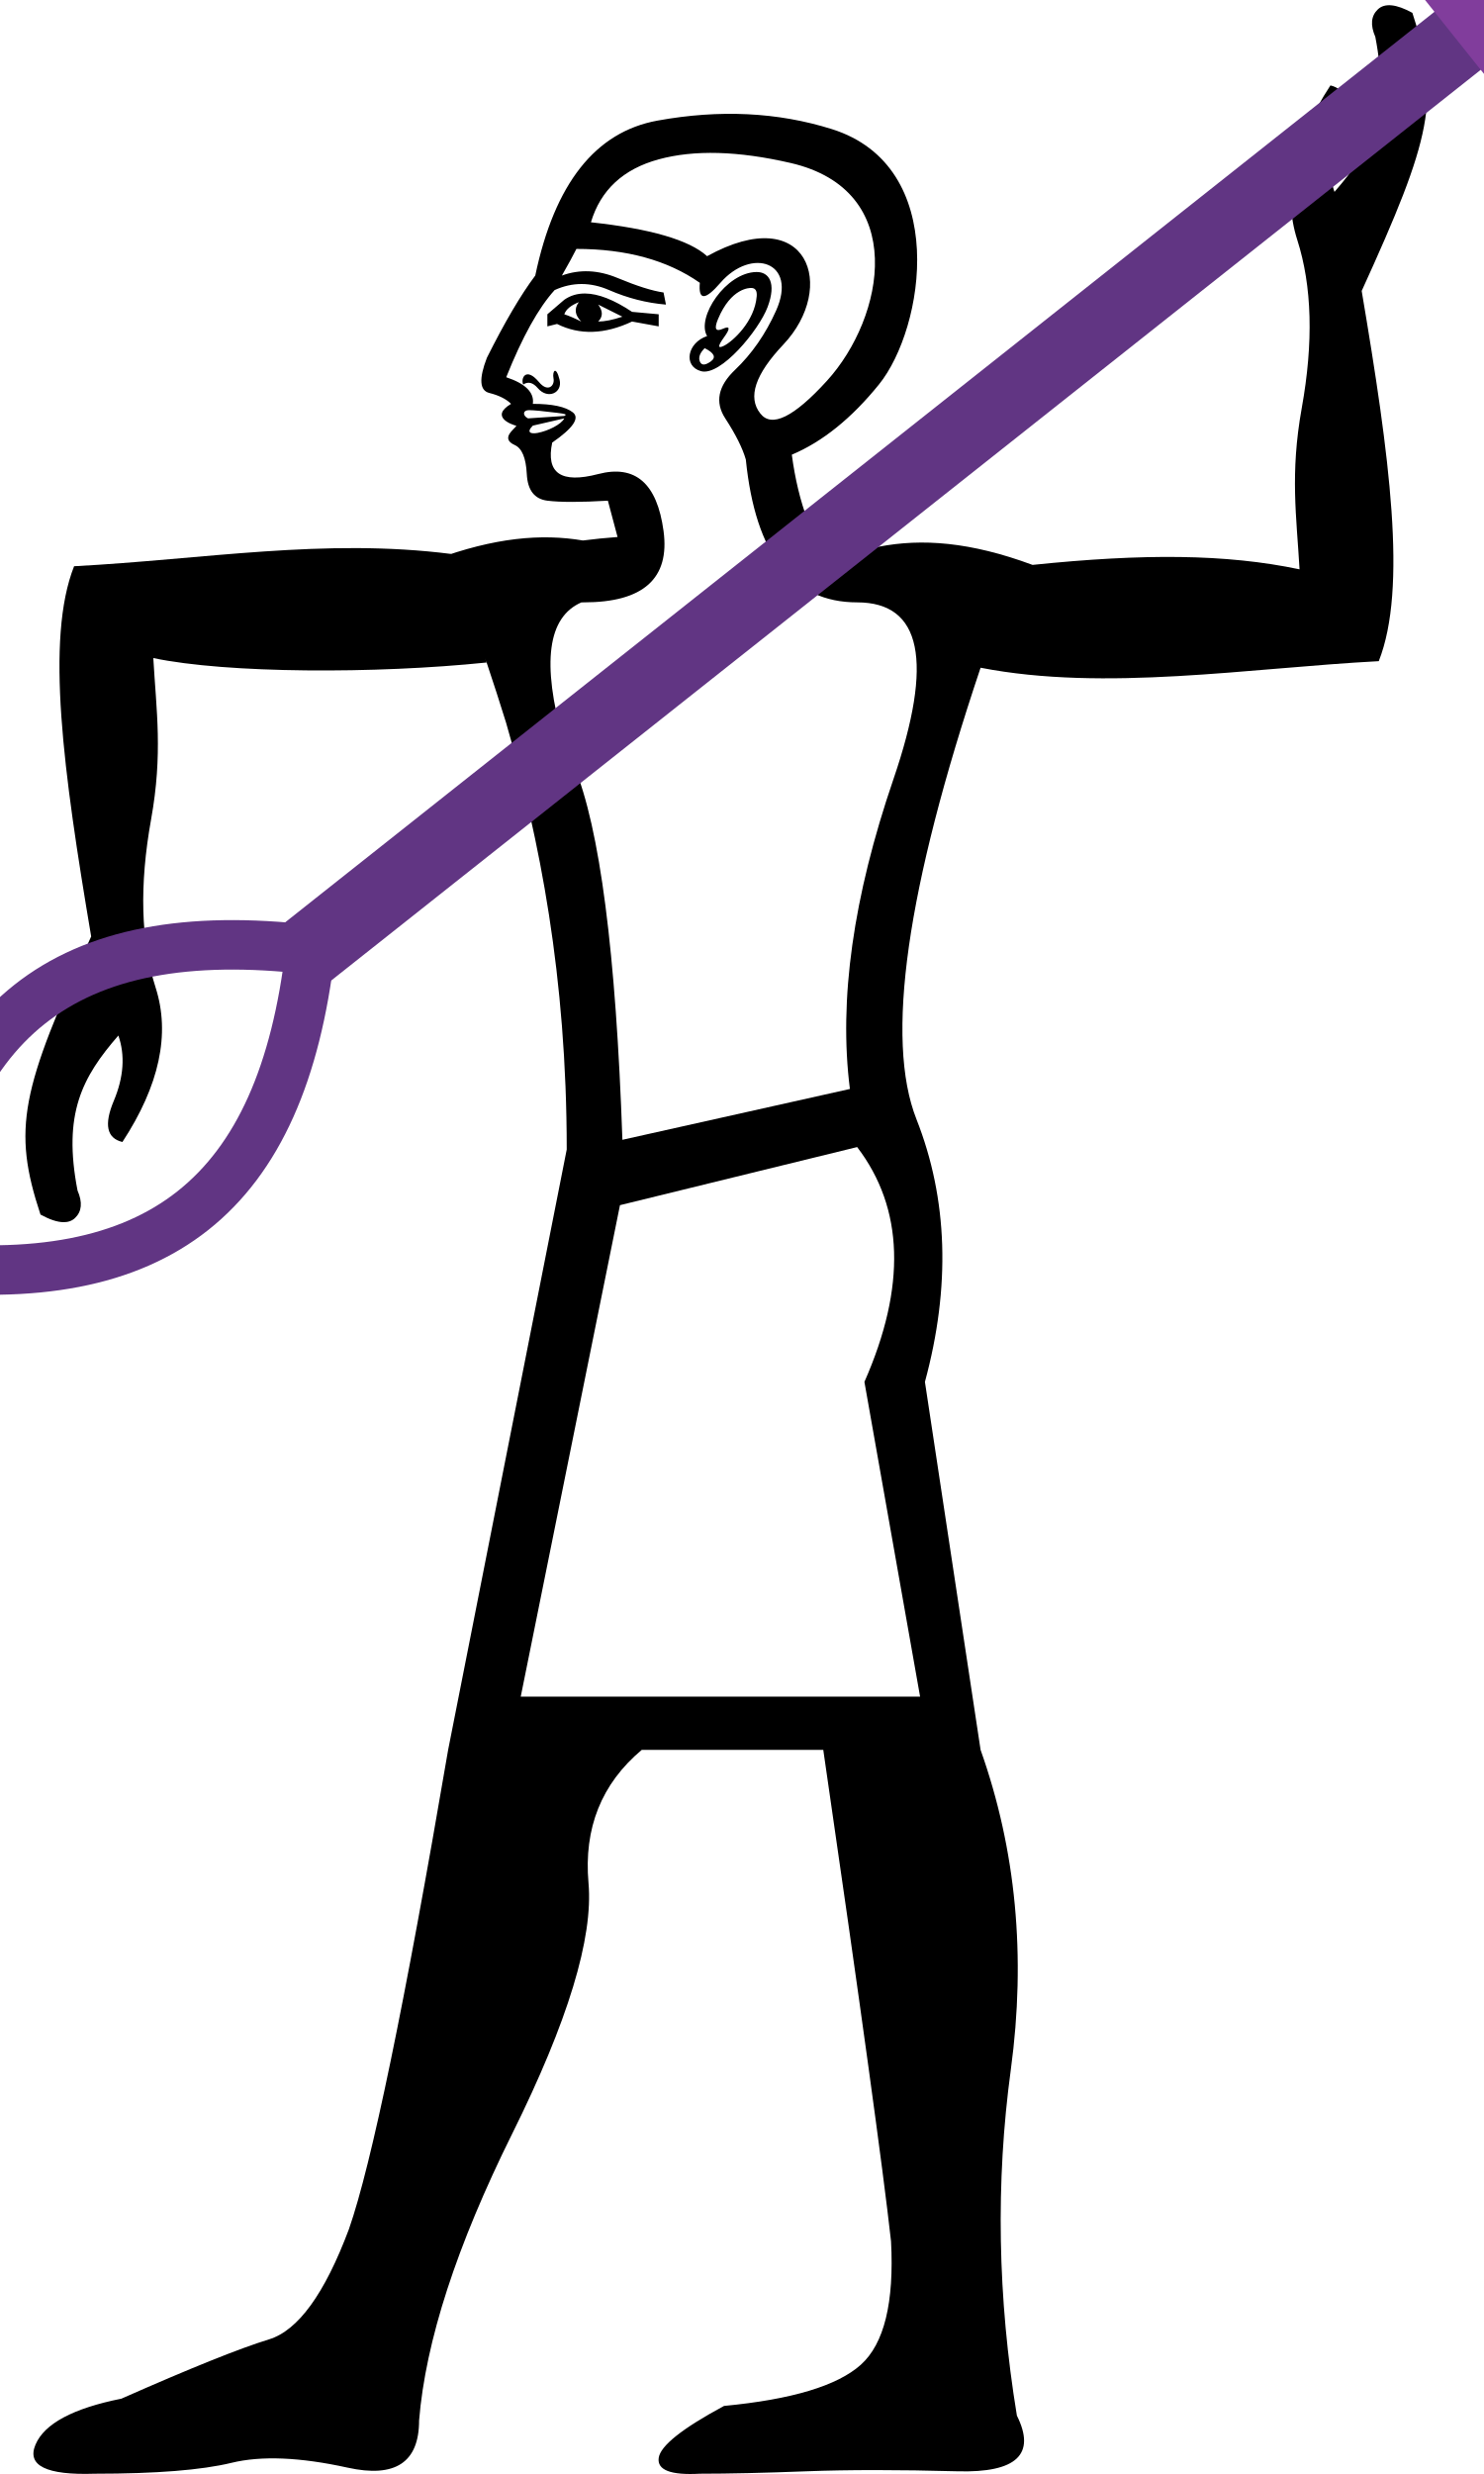
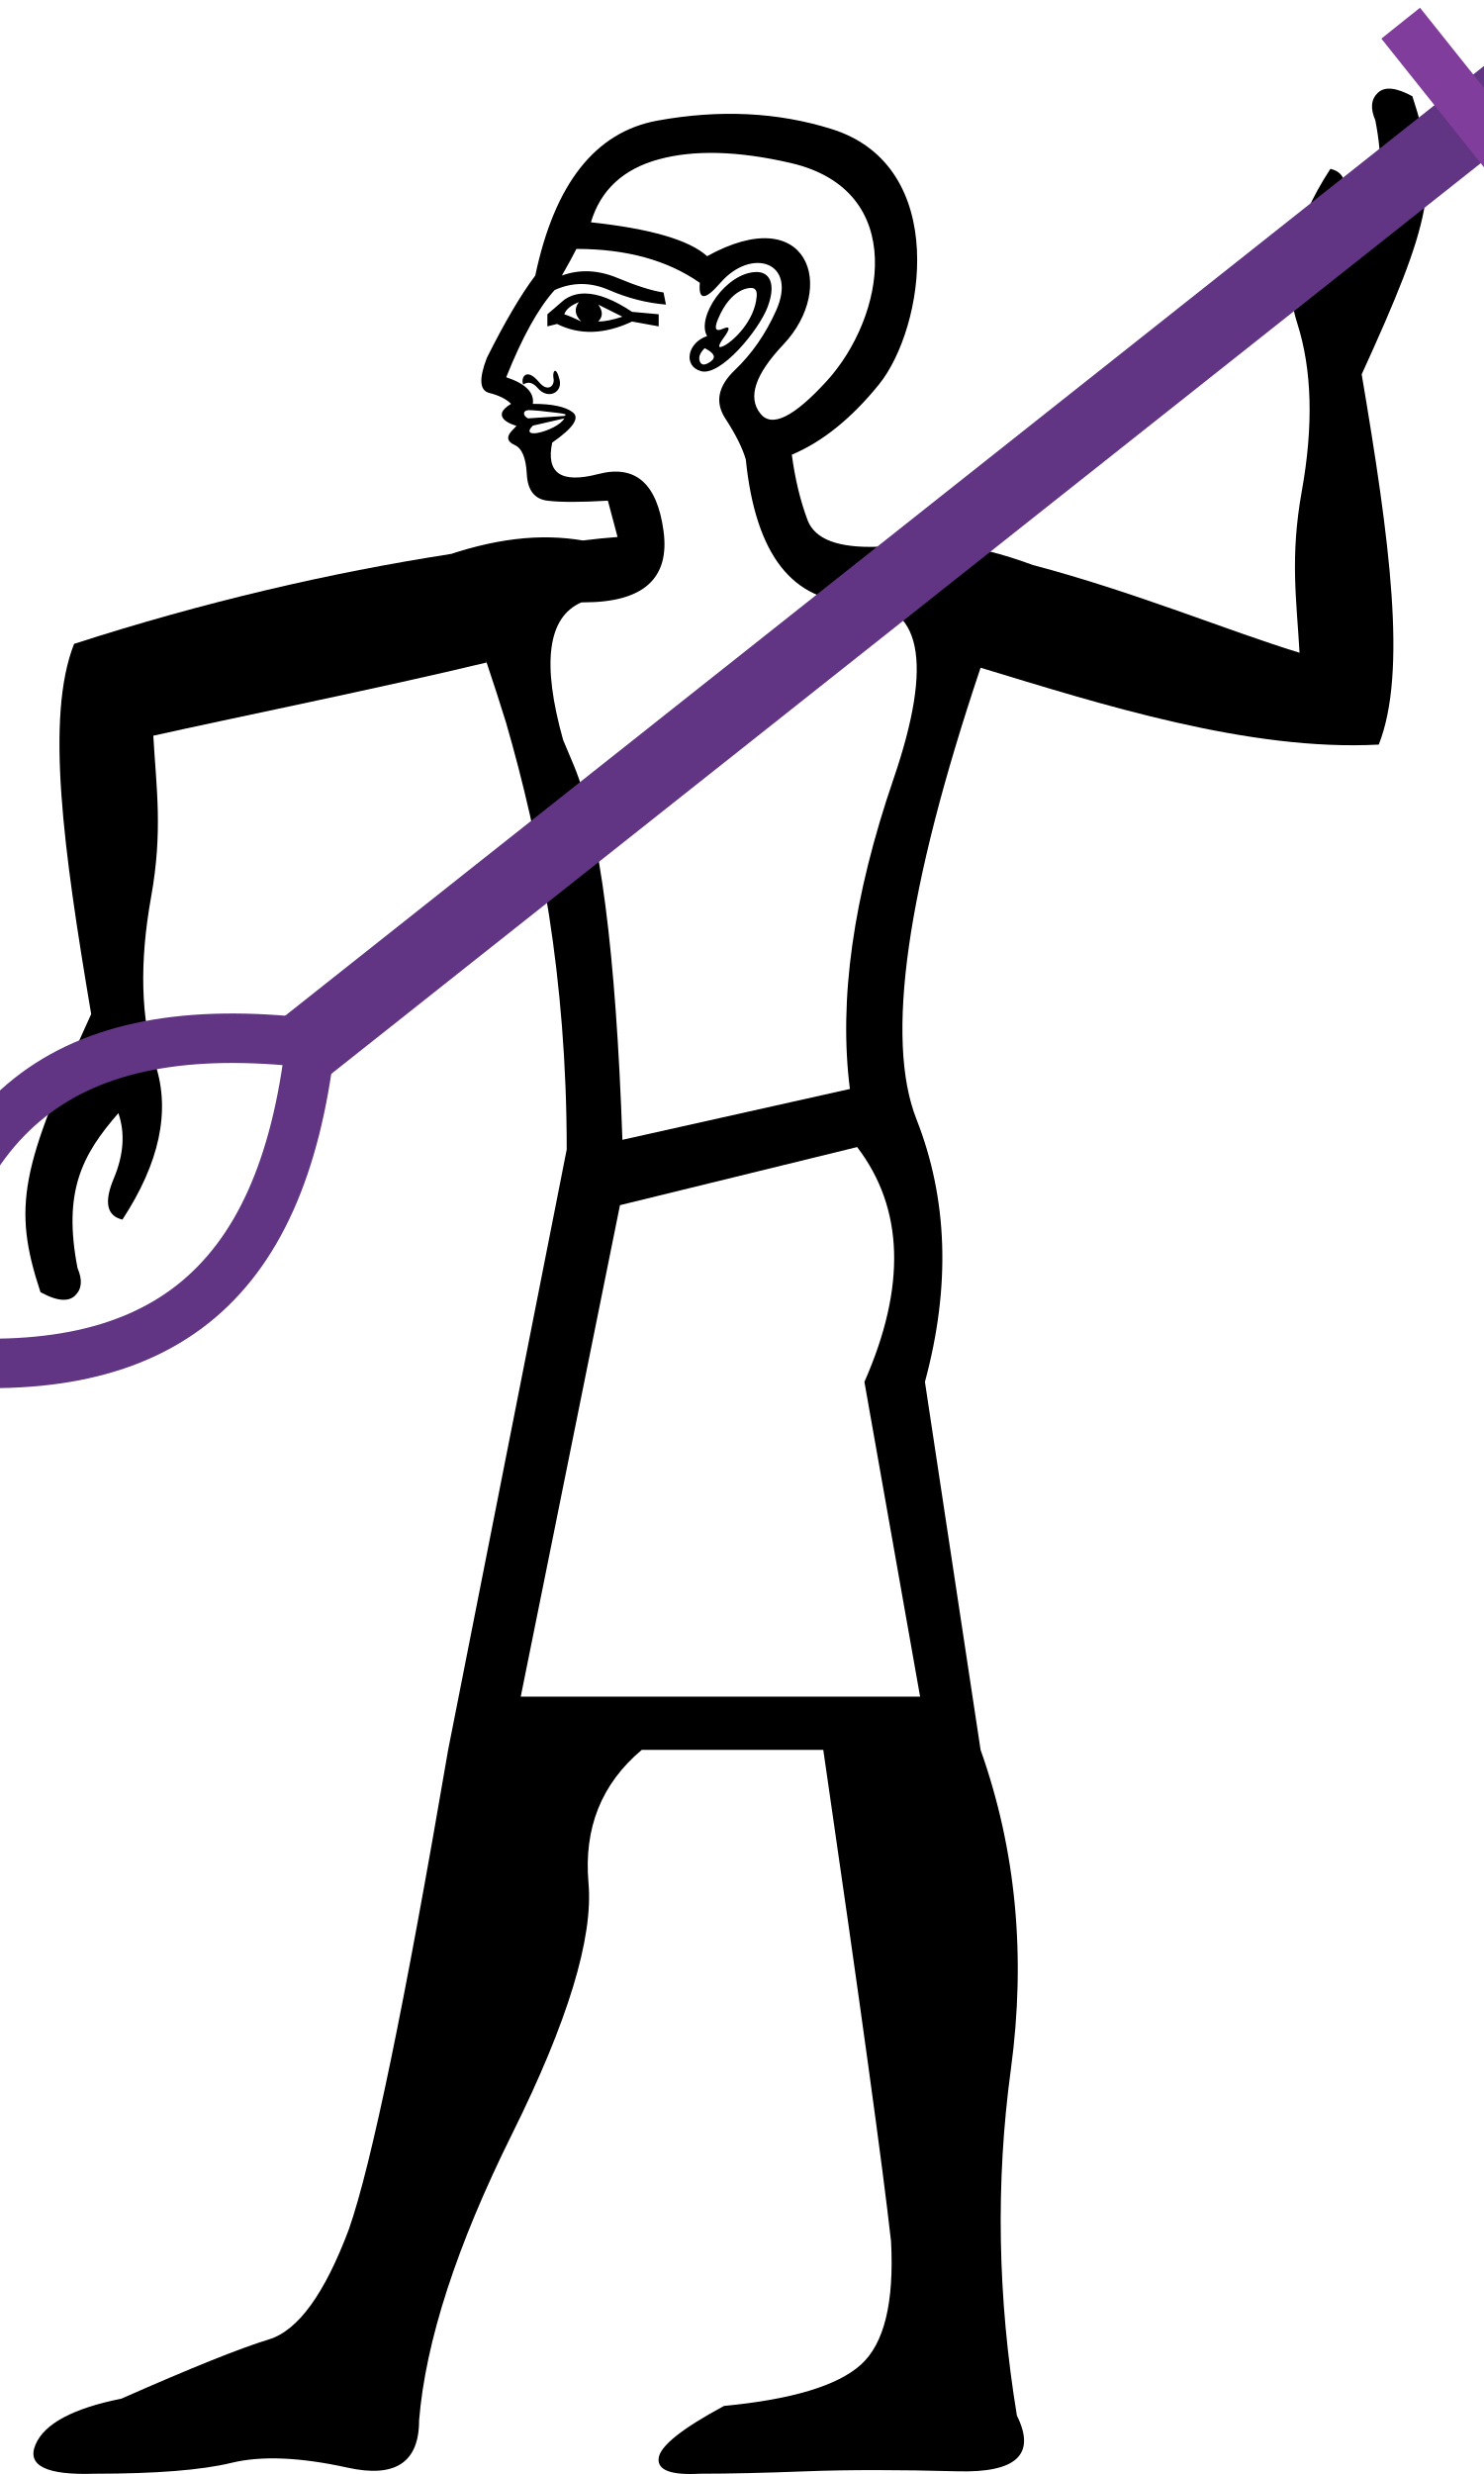
<svg xmlns="http://www.w3.org/2000/svg" width="600" height="1000" version="1.1" id="svg1">
  <defs id="defs1" />
-   <path id="path1" style="fill:#000000;stroke:none;stroke-width:1" d="m 196.75,267.788 c 2.812,8.374 5.436,16.497 7.872,24.37 13.548,46.846 24.513,102.667 24.513,172.469 l -47.949,242.677 c -17.614,103.072 -30.987,167.655 -40.12,193.75 -9.785,26.094 -20.55,40.935 -32.292,44.523 -11.742,3.588 -31.638,11.58 -59.69,23.975 -19.571,3.914 -31.151,10.111 -34.739,18.592 -3.588,8.481 4.404,12.395 23.975,11.742 24.79,0 43.218,-1.467 55.287,-4.403 12.069,-2.936 27.725,-2.284 46.969,1.956 19.245,4.24 28.868,-2.12 28.868,-19.082 2.609,-31.965 15.167,-70.618 37.673,-115.956 22.506,-45.339 32.781,-79.098 30.824,-101.278 -1.957,-22.18 5.219,-40.119 21.528,-53.818 h 73.39 c 15.004,103.072 24.137,169.286 27.399,198.642 1.305,24.789 -2.773,41.423 -12.232,49.904 -9.459,8.481 -27.888,14.026 -55.287,16.635 -16.961,9.133 -25.769,16.147 -26.421,21.04 -0.652,4.893 4.893,7.012 16.635,6.359 11.742,0 26.095,-0.326 43.056,-0.978 16.961,-0.652 37.347,-0.652 61.158,0 23.811,0.652 31.803,-6.85 23.975,-22.506 -7.828,-47.622 -8.644,-94.266 -2.446,-139.931 6.197,-45.665 2.12,-88.719 -12.232,-129.165 l -22.506,-148.739 c 10.438,-38.489 9.296,-73.879 -3.425,-106.171 -12.721,-32.292 -4.077,-93.124 25.931,-182.497 50.231,9.785 108.382,0.131 160.988,-2.651 11.62,-29.463 4.402,-82.726 -6.907,-149.654 28.291,-62.024 32.001,-77.61 20.494,-112.405 -6.528,-3.564 -11.178,-4.034 -13.948,-1.407 -2.77,2.627 -3.115,6.334 -1.034,11.12 6.005,30.994 -1.839,45.807 -16.51,62.66 -2.783,-8.038 -2.164,-16.842 1.856,-26.414 4.02,-9.572 2.857,-15.113 -3.49,-16.622 -14.959,22.863 -19.436,43.659 -13.429,62.388 6.007,18.729 6.616,41.404 1.828,68.026 -4.788,26.622 -2.108,43.831 -0.889,65.184 -29.761,-6.249 -63.006,-6.426 -107.95,-1.792 -25.25,-9.356 -44.85,-10.723 -62.106,-7.358 -16.309,0.652 -25.932,-2.936 -28.868,-10.764 -2.936,-7.828 -5.055,-16.636 -6.359,-26.421 12.395,-5.219 24.137,-14.678 35.227,-28.378 18.443,-22.782 28.86,-88.21 -19.082,-103.236 -21.854,-6.85 -45.338,-7.991 -70.454,-3.425 -25.116,4.566 -41.589,25.442 -49.417,62.626 -5.871,7.828 -12.394,18.919 -19.57,33.27 -3.262,8.481 -2.936,13.21 0.978,14.189 3.914,0.979 6.851,2.448 8.808,4.405 -8.755,5.253 0.334,8.4 1.956,8.806 0.558,0.057 -0.505,0.754 -1.956,2.447 -1.957,2.283 -1.469,4.078 1.466,5.383 2.936,1.305 4.567,5.219 4.893,11.742 0.326,6.524 3.099,10.11 8.318,10.762 5.219,0.652 13.375,0.652 24.465,0 l 3.913,14.679 c -4.742,0.351 -9.412,0.821 -14.012,1.409 -16.728,-2.84 -35.735,-1.21 -59.93,7.755 z M 290.416,61.838 c 8.888,0.245 18.632,1.589 29.233,4.036 47.925,11.06 38.066,62.398 14.679,88.067 -13.373,14.678 -22.345,19.082 -26.911,13.211 -5.219,-6.524 -2.119,-15.819 9.298,-27.887 21.903,-23.155 10.049,-58.268 -30.824,-35.717 -7.176,-6.524 -22.834,-11.089 -46.971,-13.699 3.914,-13.047 13.047,-21.529 27.399,-25.443 7.176,-1.957 15.209,-2.812 24.098,-2.568 z m -57.368,38.775 c 20.223,0 36.859,4.566 49.906,13.699 -0.652,7.176 2.12,7.176 8.318,0 12.483,-14.454 31.4,-8.588 22.506,11.252 -4.24,9.459 -9.785,17.451 -16.635,23.975 -6.85,6.524 -8.155,13.048 -3.915,19.572 4.24,6.524 7.013,12.069 8.318,16.635 3.914,38.489 18.918,57.733 45.013,57.733 26.094,0 30.988,23.81 14.679,71.432 -16.309,47.622 -22.18,89.373 -17.613,125.252 l -91.982,20.55 c -2.609,-75.673 -9.134,-126.068 -19.572,-151.183 -1.516,-3.647 -2.979,-7.129 -4.392,-10.445 -8.739,-31.118 -6.272,-49.652 7.399,-55.603 0.3,-0.002 0.603,-0.002 0.907,-0.002 24.137,0 34.902,-9.623 32.292,-28.868 -2.609,-19.245 -11.417,-26.909 -26.421,-22.995 -15.004,3.914 -21.201,-0.328 -18.592,-12.722 8.481,-5.871 11.253,-9.947 8.318,-12.23 -2.936,-2.283 -8.319,-3.425 -16.147,-3.425 0.652,-4.566 -2.936,-8.155 -10.764,-10.764 6.524,-16.309 13.048,-28.053 19.572,-35.229 7.176,-3.262 14.514,-3.262 22.016,0 7.502,3.262 15.168,5.221 22.996,5.873 l -0.978,-4.893 c -4.566,-0.652 -10.765,-2.609 -18.593,-5.871 -7.828,-3.262 -15.33,-3.589 -22.506,-0.98 2.609,-4.566 4.566,-8.153 5.871,-10.762 z m 72.826,9.333 c -12.419,0.138 -24.467,18.422 -19.983,25.894 -8.04,2.68 -9.779,12.189 -2.446,14.189 7.91,2.157 23.393,-16.554 26.909,-25.931 3.708,-9.888 0.451,-14.206 -4.479,-14.151 z m -2.003,6.445 c 1.549,0.082 2.243,1.182 2.079,3.302 -0.786,10.222 -9.676,18.293 -13.211,20.06 -2.609,1.305 -2.609,0.163 0,-3.425 2.61,-3.588 2.446,-4.729 -0.49,-3.425 -2.936,1.305 -3.587,0.001 -1.956,-3.913 5.295,-12.708 12.832,-12.639 13.578,-12.599 z m -67.275,2.247 c -3.18,-0.031 -5.994,0.81 -8.441,2.523 l -6.849,5.871 v 4.893 l 3.915,-0.978 c 9.133,4.566 19.244,4.241 30.334,-0.978 l 10.764,1.956 v -4.893 l -10.764,-0.978 c -7.339,-4.893 -13.658,-7.365 -18.959,-7.416 z m -2.569,3.501 c -1.957,2.609 -1.629,5.22 0.98,7.829 -2.609,-1.305 -4.894,-2.284 -6.851,-2.937 0.652,-1.957 2.609,-3.588 5.871,-4.893 z m 7.829,0.98 9.786,4.891 c -3.914,1.305 -7.176,1.958 -9.786,1.958 1.957,-1.957 1.957,-4.24 0,-6.849 z m 43.054,17.613 c 3.914,1.957 4.73,3.75 2.446,5.381 -2.283,1.631 -3.751,1.631 -4.403,0 -0.652,-1.631 -6.4e-4,-3.424 1.956,-5.381 z m -70.951,25.052 c 2.243,0.052 5.159,0.333 11.262,1.078 3.238,0.395 4.239,0.616 2.935,1.268 l -14.677,0.98 c -2.332,-1.166 -2.098,-3.386 0.481,-3.326 z m 14.196,3.326 c -1.234,2.467 -6.641,5.103 -10.762,5.871 -2.74,0.511 -4.775,-0.12 -1.958,-2.937 z M 346.558,463.649 c 18.918,24.79 19.898,56.427 2.937,94.916 l 22.506,127.211 H 210.542 l 40.12,-198.642 z" />
+   <path id="path1" style="fill:#000000;stroke:none;stroke-width:1" d="m 196.75,267.788 c 2.812,8.374 5.436,16.497 7.872,24.37 13.548,46.846 24.513,102.667 24.513,172.469 l -47.949,242.677 c -17.614,103.072 -30.987,167.655 -40.12,193.75 -9.785,26.094 -20.55,40.935 -32.292,44.523 -11.742,3.588 -31.638,11.58 -59.69,23.975 -19.571,3.914 -31.151,10.111 -34.739,18.592 -3.588,8.481 4.404,12.395 23.975,11.742 24.79,0 43.218,-1.467 55.287,-4.403 12.069,-2.936 27.725,-2.284 46.969,1.956 19.245,4.24 28.868,-2.12 28.868,-19.082 2.609,-31.965 15.167,-70.618 37.673,-115.956 22.506,-45.339 32.781,-79.098 30.824,-101.278 -1.957,-22.18 5.219,-40.119 21.528,-53.818 h 73.39 c 15.004,103.072 24.137,169.286 27.399,198.642 1.305,24.789 -2.773,41.423 -12.232,49.904 -9.459,8.481 -27.888,14.026 -55.287,16.635 -16.961,9.133 -25.769,16.147 -26.421,21.04 -0.652,4.893 4.893,7.012 16.635,6.359 11.742,0 26.095,-0.326 43.056,-0.978 16.961,-0.652 37.347,-0.652 61.158,0 23.811,0.652 31.803,-6.85 23.975,-22.506 -7.828,-47.622 -8.644,-94.266 -2.446,-139.931 6.197,-45.665 2.12,-88.719 -12.232,-129.165 l -22.506,-148.739 c 10.438,-38.489 9.296,-73.879 -3.425,-106.171 -12.721,-32.292 -4.077,-93.124 25.931,-182.497 48.576,14.752 108.382,33.847 160.988,31.065 11.62,-29.463 4.402,-82.726 -6.907,-149.654 28.291,-62.024 32.001,-77.61 20.494,-112.405 -6.528,-3.564 -11.178,-4.034 -13.948,-1.407 -2.77,2.627 -3.115,6.334 -1.034,11.12 6.005,30.994 -1.839,45.807 -16.51,62.66 -2.783,-8.038 -2.164,-16.842 1.856,-26.414 4.02,-9.572 2.857,-15.113 -3.49,-16.622 -14.959,22.863 -19.436,43.659 -13.429,62.388 6.007,18.729 6.616,41.404 1.828,68.026 -4.788,26.622 -2.108,43.831 -0.889,65.184 -29.099,-8.898 -65.655,-24.249 -107.95,-35.509 -25.25,-9.356 -44.85,-10.723 -62.106,-7.358 -16.309,0.652 -25.932,-2.936 -28.868,-10.764 -2.936,-7.828 -5.055,-16.636 -6.359,-26.421 12.395,-5.219 24.137,-14.678 35.227,-28.378 18.443,-22.782 28.86,-88.21 -19.082,-103.236 -21.854,-6.85 -45.338,-7.991 -70.454,-3.425 -25.116,4.566 -41.589,25.442 -49.417,62.626 -5.871,7.828 -12.394,18.919 -19.57,33.27 -3.262,8.481 -2.936,13.21 0.978,14.189 3.914,0.979 6.851,2.448 8.808,4.405 -8.755,5.253 0.334,8.4 1.956,8.806 0.558,0.057 -0.505,0.754 -1.956,2.447 -1.957,2.283 -1.469,4.078 1.466,5.383 2.936,1.305 4.567,5.219 4.893,11.742 0.326,6.524 3.099,10.11 8.318,10.762 5.219,0.652 13.375,0.652 24.465,0 l 3.913,14.679 c -4.742,0.351 -9.412,0.821 -14.012,1.409 -16.728,-2.84 -35.735,-1.21 -59.93,7.755 z M 290.416,61.838 c 8.888,0.245 18.632,1.589 29.233,4.036 47.925,11.06 38.066,62.398 14.679,88.067 -13.373,14.678 -22.345,19.082 -26.911,13.211 -5.219,-6.524 -2.119,-15.819 9.298,-27.887 21.903,-23.155 10.049,-58.268 -30.824,-35.717 -7.176,-6.524 -22.834,-11.089 -46.971,-13.699 3.914,-13.047 13.047,-21.529 27.399,-25.443 7.176,-1.957 15.209,-2.812 24.098,-2.568 z m -57.368,38.775 c 20.223,0 36.859,4.566 49.906,13.699 -0.652,7.176 2.12,7.176 8.318,0 12.483,-14.454 31.4,-8.588 22.506,11.252 -4.24,9.459 -9.785,17.451 -16.635,23.975 -6.85,6.524 -8.155,13.048 -3.915,19.572 4.24,6.524 7.013,12.069 8.318,16.635 3.914,38.489 18.918,57.733 45.013,57.733 26.094,0 30.988,23.81 14.679,71.432 -16.309,47.622 -22.18,89.373 -17.613,125.252 l -91.982,20.55 c -2.609,-75.673 -9.134,-126.068 -19.572,-151.183 -1.516,-3.647 -2.979,-7.129 -4.392,-10.445 -8.739,-31.118 -6.272,-49.652 7.399,-55.603 0.3,-0.002 0.603,-0.002 0.907,-0.002 24.137,0 34.902,-9.623 32.292,-28.868 -2.609,-19.245 -11.417,-26.909 -26.421,-22.995 -15.004,3.914 -21.201,-0.328 -18.592,-12.722 8.481,-5.871 11.253,-9.947 8.318,-12.23 -2.936,-2.283 -8.319,-3.425 -16.147,-3.425 0.652,-4.566 -2.936,-8.155 -10.764,-10.764 6.524,-16.309 13.048,-28.053 19.572,-35.229 7.176,-3.262 14.514,-3.262 22.016,0 7.502,3.262 15.168,5.221 22.996,5.873 l -0.978,-4.893 c -4.566,-0.652 -10.765,-2.609 -18.593,-5.871 -7.828,-3.262 -15.33,-3.589 -22.506,-0.98 2.609,-4.566 4.566,-8.153 5.871,-10.762 z m 72.826,9.333 c -12.419,0.138 -24.467,18.422 -19.983,25.894 -8.04,2.68 -9.779,12.189 -2.446,14.189 7.91,2.157 23.393,-16.554 26.909,-25.931 3.708,-9.888 0.451,-14.206 -4.479,-14.151 z m -2.003,6.445 c 1.549,0.082 2.243,1.182 2.079,3.302 -0.786,10.222 -9.676,18.293 -13.211,20.06 -2.609,1.305 -2.609,0.163 0,-3.425 2.61,-3.588 2.446,-4.729 -0.49,-3.425 -2.936,1.305 -3.587,0.001 -1.956,-3.913 5.295,-12.708 12.832,-12.639 13.578,-12.599 z m -67.275,2.247 c -3.18,-0.031 -5.994,0.81 -8.441,2.523 l -6.849,5.871 v 4.893 l 3.915,-0.978 c 9.133,4.566 19.244,4.241 30.334,-0.978 l 10.764,1.956 v -4.893 l -10.764,-0.978 c -7.339,-4.893 -13.658,-7.365 -18.959,-7.416 z m -2.569,3.501 c -1.957,2.609 -1.629,5.22 0.98,7.829 -2.609,-1.305 -4.894,-2.284 -6.851,-2.937 0.652,-1.957 2.609,-3.588 5.871,-4.893 z m 7.829,0.98 9.786,4.891 c -3.914,1.305 -7.176,1.958 -9.786,1.958 1.957,-1.957 1.957,-4.24 0,-6.849 z m 43.054,17.613 c 3.914,1.957 4.73,3.75 2.446,5.381 -2.283,1.631 -3.751,1.631 -4.403,0 -0.652,-1.631 -6.4e-4,-3.424 1.956,-5.381 z m -70.951,25.052 c 2.243,0.052 5.159,0.333 11.262,1.078 3.238,0.395 4.239,0.616 2.935,1.268 l -14.677,0.98 c -2.332,-1.166 -2.098,-3.386 0.481,-3.326 z m 14.196,3.326 c -1.234,2.467 -6.641,5.103 -10.762,5.871 -2.74,0.511 -4.775,-0.12 -1.958,-2.937 z M 346.558,463.649 c 18.918,24.79 19.898,56.427 2.937,94.916 l 22.506,127.211 H 210.542 l 40.12,-198.642 z" />
  <path d="m 223.794,152.975 c 0.578,2.89 -2.239,5.828 -5.872,1.468 -5.362,-6.435 -7.516,-1.332 -6.36,0.978 1.957,-1.305 3.914,-0.815 5.872,1.468 4.093,4.776 10.12,1.825 8.807,-3.425 -1.484,-5.934 -3.016,-3.337 -2.447,-0.49 z" style="fill:#000000;stroke:none;stroke-width:55.591" id="path1-2" />
-   <path d="m 25.6,494.007 c -2.483,-0.046 -5.56,-1.071 -9.232,-3.076 C 4.861,456.136 8.571,440.55 36.862,378.526 25.553,311.598 18.334,258.335 29.955,228.872 82.561,226.09 131.195,217.399 182.363,223.907 l 14.387,43.881 c -44.944,4.634 -105.005,4.457 -134.766,-1.792 1.219,21.353 3.898,38.562 -0.891,65.185 -4.788,26.622 -4.177,49.297 1.83,68.026 6.007,18.729 1.53,39.525 -13.429,62.388 -6.347,-1.509 -7.509,-7.05 -3.49,-16.622 4.02,-9.572 4.638,-18.376 1.856,-26.414 -14.672,16.852 -22.516,31.665 -16.511,62.66 2.081,4.786 1.736,8.493 -1.034,11.12 -1.212,1.149 -2.785,1.705 -4.716,1.669 z" style="fill:#000000;stroke:none;stroke-width:1" id="path1-9" />
+   <path d="m 25.6,525.382 c -2.483,-0.046 -5.56,-1.071 -9.232,-3.076 C 4.861,487.511 8.571,471.924 36.862,409.901 25.553,342.973 18.334,289.71 29.955,260.247 82.092,243.417 133.536,231.448 182.363,223.907 l 14.387,43.881 c -42.603,10.253 -104.068,22.72 -134.766,29.582 1.219,21.353 3.898,38.562 -0.891,65.185 -4.788,26.622 -4.177,49.297 1.83,68.026 6.007,18.729 1.53,39.525 -13.429,62.388 -6.347,-1.509 -7.509,-7.05 -3.49,-16.622 4.02,-9.572 4.638,-18.376 1.856,-26.414 -14.672,16.852 -22.516,31.665 -16.511,62.66 2.081,4.786 1.736,8.493 -1.034,11.12 -1.212,1.149 -2.785,1.705 -4.716,1.669 z" style="fill:#000000;stroke:none;stroke-width:1" id="path1-9" />
  <path id="use4" style="fill:none;stroke:#000000;stroke-width:1px;stroke-linecap:butt;stroke-linejoin:miter;stroke-opacity:1" d="m -150.993,295.955 c -78.225,78.225 -78.224,148.425 0,226.649 78.224,-78.224 78.225,-148.424 0,-226.649 z" />
-   <path id="path5" style="fill:none;stroke:#613583;stroke-width:20;stroke-linecap:butt;stroke-linejoin:miter;stroke-dasharray:none;stroke-opacity:1" d="M 125.507,383.858 C 25.9,372.299 -23.98,411.807 -35.539,511.414 64.067,522.973 113.948,483.465 125.507,383.858 Z" />
-   <path style="fill:none;stroke:#613583;stroke-width:30;stroke-linecap:butt;stroke-linejoin:miter;stroke-dasharray:none;stroke-opacity:1" d="M 119.769,388.403 643.689,-26.563" id="path6" />
-   <path style="fill:none;stroke:#813d9c;stroke-width:20;stroke-linecap:butt;stroke-linejoin:miter;stroke-dasharray:none;stroke-opacity:1" d="m 566.311,-28.381 61.703,77.337" id="path7" />
+   <path id="path5" style="fill:none;stroke:#613583;stroke-width:20;stroke-linecap:butt;stroke-linejoin:miter;stroke-dasharray:none;stroke-opacity:1" d="M 125.507,421.607 C 25.9,410.048 -23.98,449.556 -35.539,549.162 64.067,560.721 113.948,521.214 125.507,421.607 Z" />
+   <path style="fill:none;stroke:#613583;stroke-width:30;stroke-linecap:butt;stroke-linejoin:miter;stroke-dasharray:none;stroke-opacity:1" d="M 119.769,426.151 643.689,11.185" id="path6" />
+   <path style="fill:none;stroke:#813d9c;stroke-width:20;stroke-linecap:butt;stroke-linejoin:miter;stroke-dasharray:none;stroke-opacity:1" d="M 566.311,9.368 628.014,86.705" id="path7" />
</svg>
